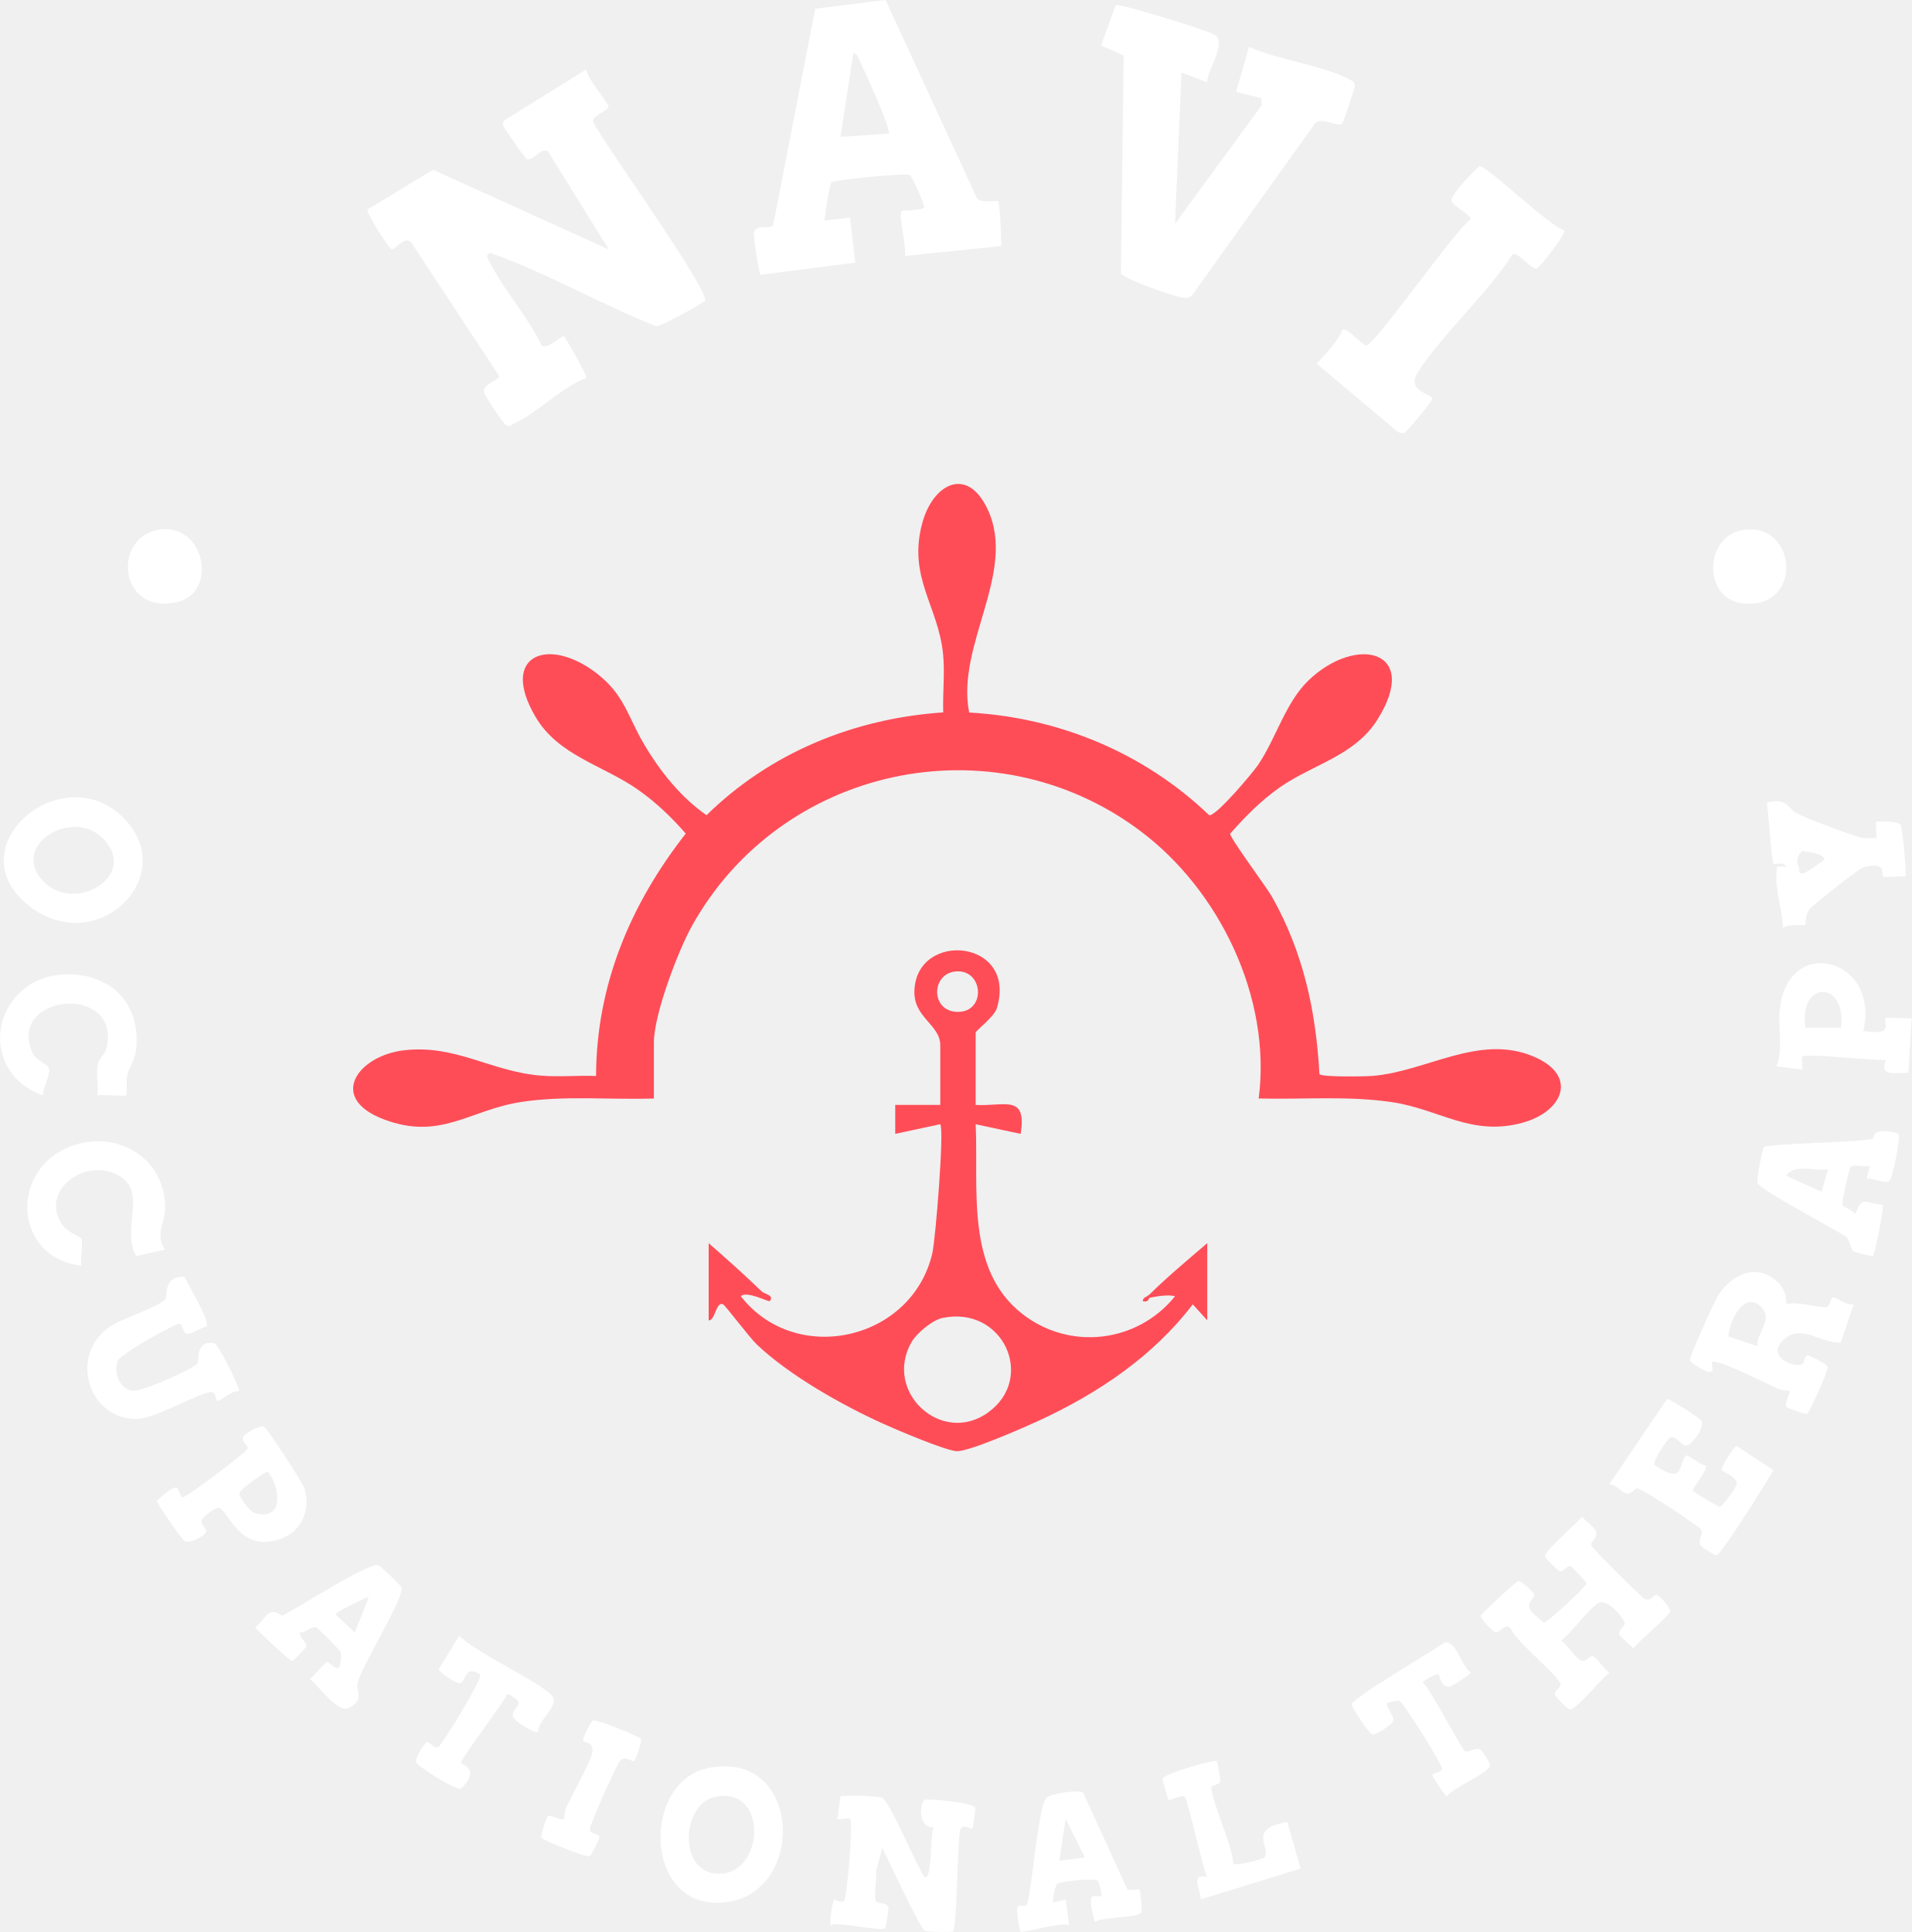
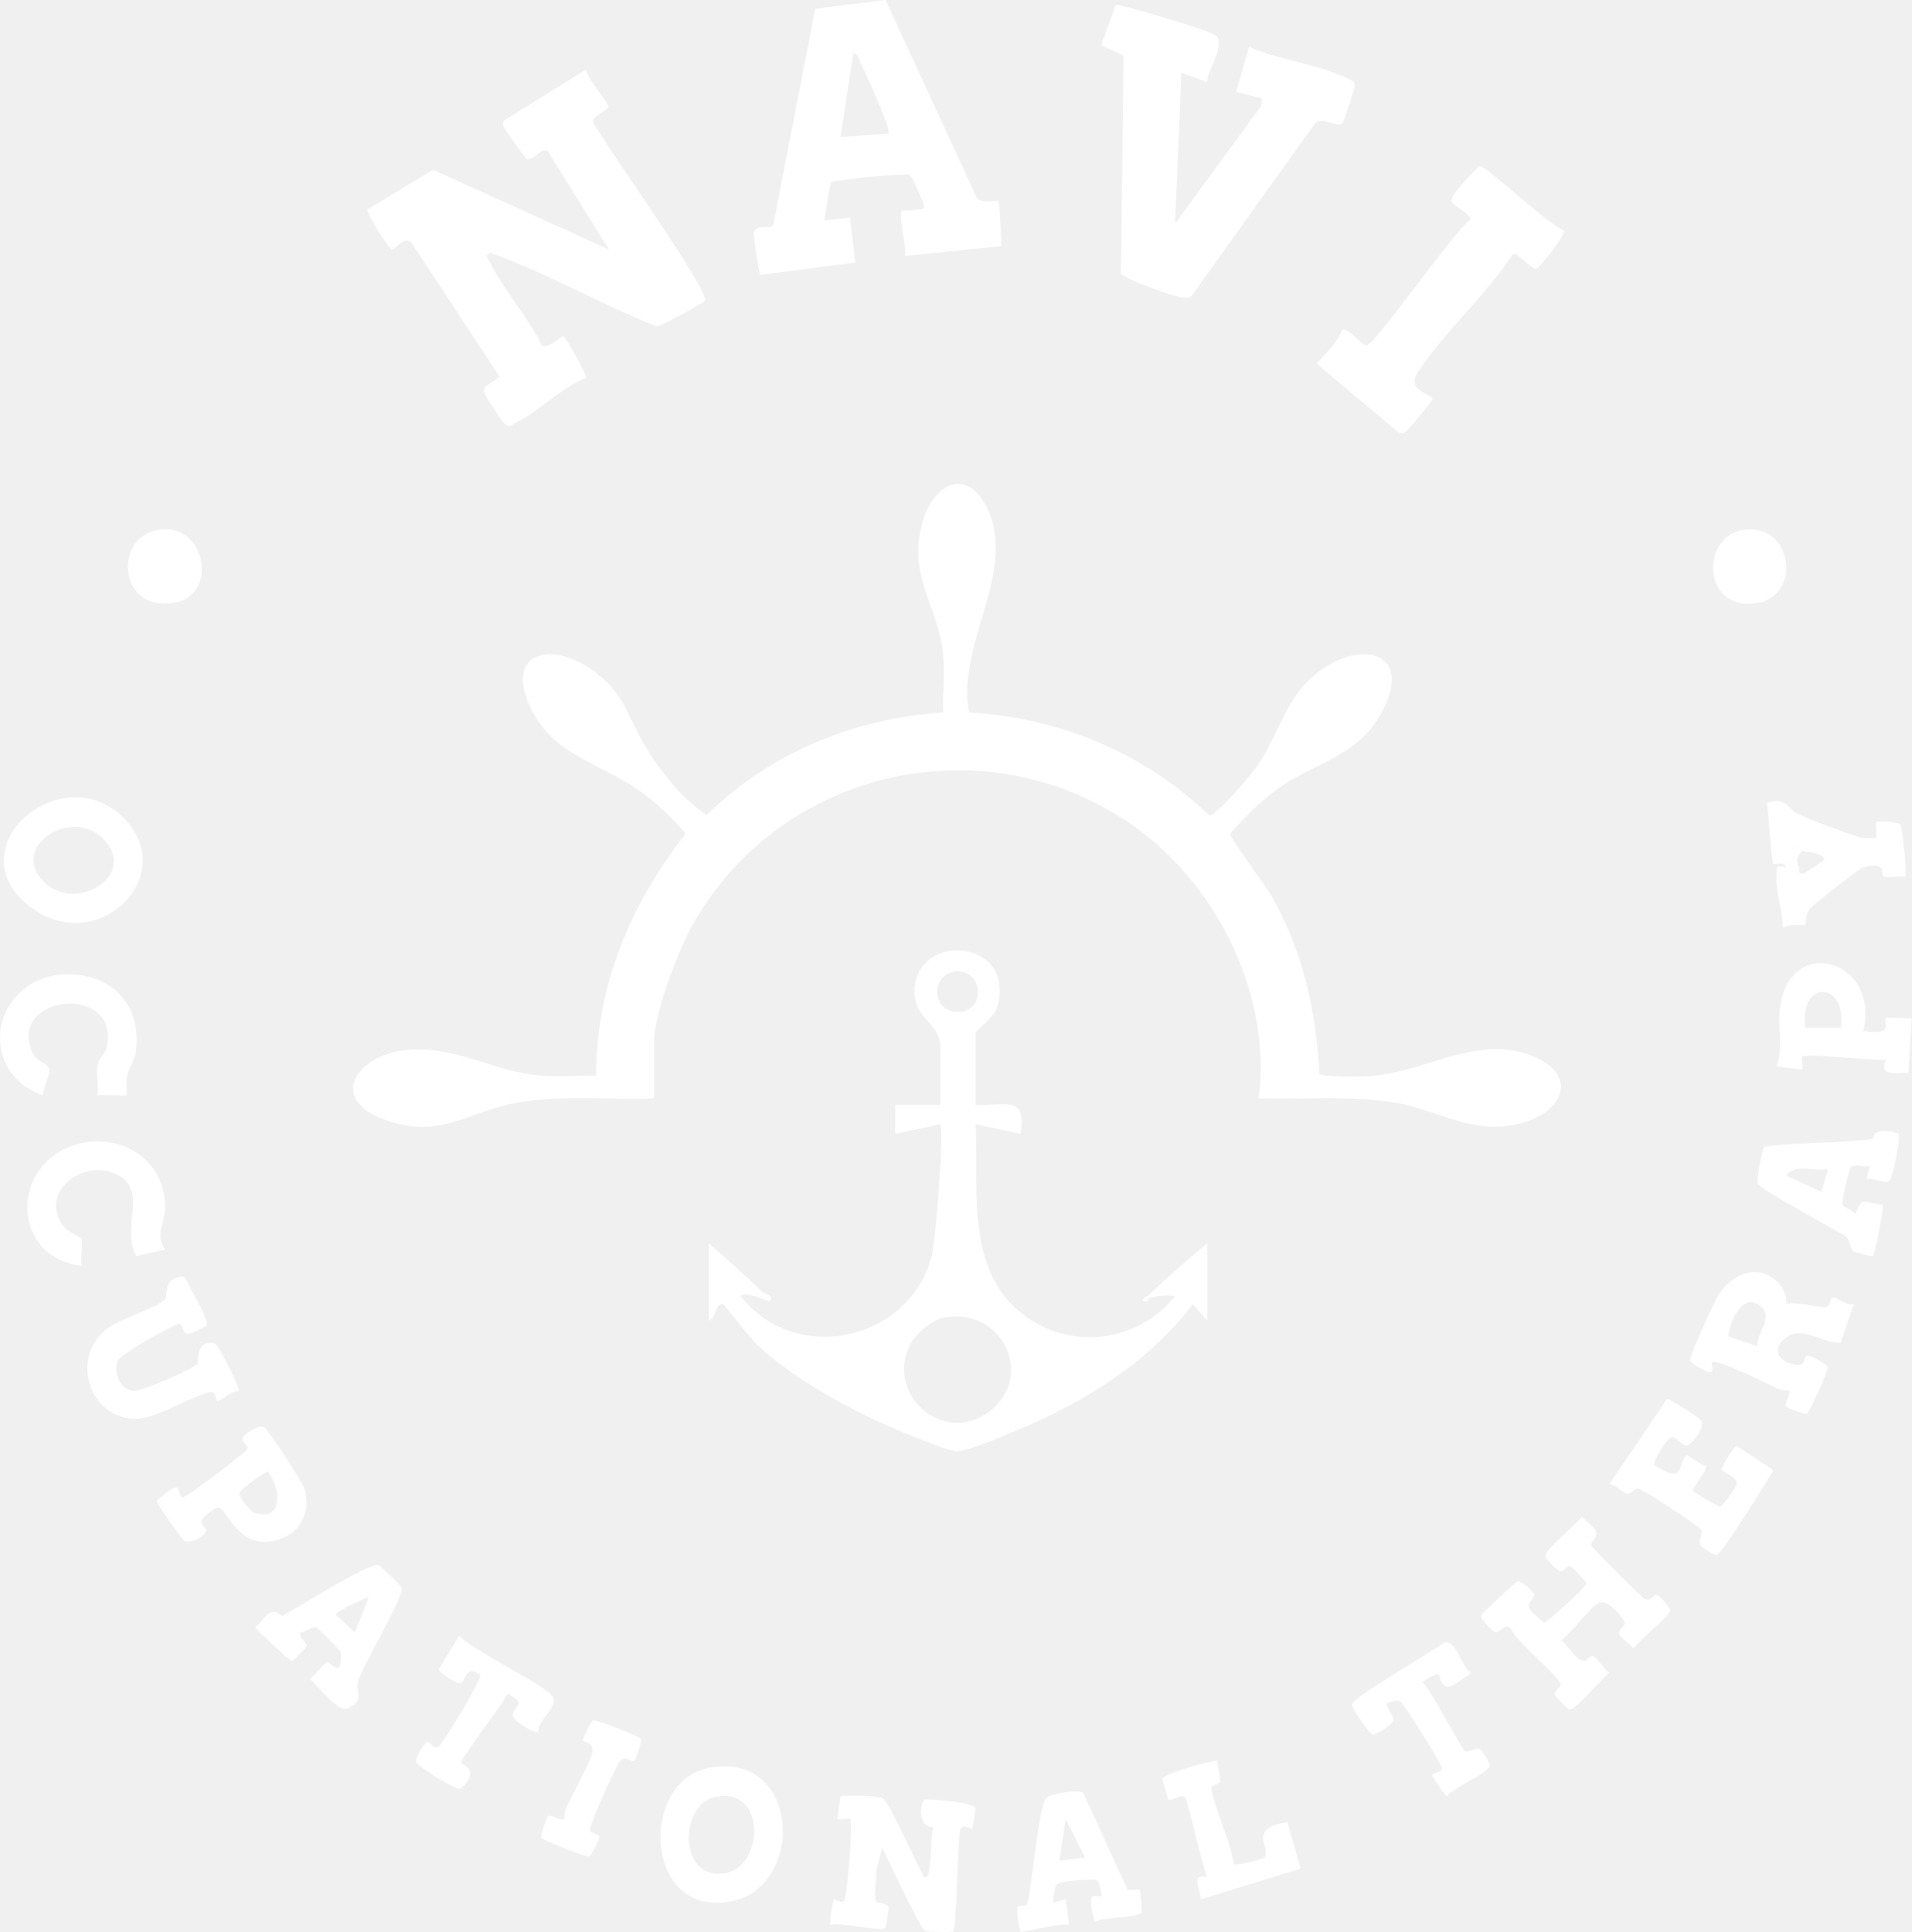
<svg xmlns="http://www.w3.org/2000/svg" fill="#ffffff" id="Camada_2" data-name="Camada 2" viewBox="0 0 285.18 288.23">
  <defs>
-     <style>.cls-7,.cls-10{fill:#ff4d58}</style>
  </defs>
  <g id="Camada_1-2" data-name="Camada 1">
    <g>
      <path class="cls-7" d="M97.56,163.88c-6.5.22-13.44-.48-19.87.53-7.7,1.2-11.98,5.78-20.44,2.58s-3.84-9.54,3.11-10.31c7.64-.85,12.85,3.15,20.22,3.78,2.76.24,5.57-.04,8.34.06.04-13.57,5.14-25.64,13.38-36.16-2.1-2.41-4.39-4.61-7-6.46-5.29-3.76-11.97-5.1-15.42-10.97-5.47-9.31,2.03-12.07,9.26-6.38,4.02,3.16,4.51,6.34,6.89,10.39s5.48,7.97,9.37,10.68c9.51-9.34,22.01-14.44,35.31-15.34-.1-2.9.27-5.9-.03-8.79-.75-7.16-5.3-11.42-3.08-19.51,1.59-5.79,6.68-8.52,9.73-2.01,4.43,9.44-4.75,20.27-2.75,30.33,13.42.74,26.12,6.04,35.81,15.32,1.02.18,6.46-6.29,7.28-7.49,2.69-3.96,4.1-9.33,7.53-12.62,7.14-6.86,16.85-4.55,10.24,5.92-3.37,5.32-9.59,6.61-14.47,10-2.8,1.95-5.2,4.39-7.45,6.94-.11.57,5.4,7.94,6.25,9.44,4.65,8.26,6.55,17.01,7.06,26.43.34.48,6.88.36,7.96.27,8.08-.67,15.88-6.33,24.01-2.88,6.71,2.85,4.35,8.22-1.67,9.87-7.63,2.09-12.38-2.03-19.51-3.08-6.55-.97-13.25-.37-19.85-.54,1.95-14.97-5.82-31.12-17.8-40.02-21.99-16.35-53.49-9.54-66.74,14.27-2.1,3.77-5.68,13.24-5.68,17.35v8.4Z" />
      <path class="cls-3" d="M72.61,38.18c2.14,4.71,5.96,8.7,8.21,13.38,1,.59,2.99-1.6,3.29-1.38.29.21,3.55,5.91,3.34,6.2-3.65,1.37-7.42,5.3-10.75,6.8-.46.21-.55.6-1.22.23-.4-.22-3.25-4.48-3.29-4.92-.12-1.14,1.74-1.54,2.33-2.31l-12.95-19.68c-.97-1.78-2.52.75-3.13.7-.35-.03-3.73-5.24-3.63-5.93l9.79-5.94,26.23,11.89-9.1-14.66c-1.01-.65-2.07,1.44-3.09,1.19-.3-.07-3.56-4.77-3.6-5.08-.09-.62.3-.8.74-1.05l11.68-7.26c0,1.17,3.33,5.05,3.32,5.52,0,.68-2.53,1.34-2.31,2.32,1.66,3.26,17.5,25.3,16.69,26.65-.21.36-6.64,3.91-7.27,3.82-8.29-3.29-16.44-8.03-24.82-10.96-.31.39-.71-.1-.96-.48-.5-.25-.3.07,0,.48.44-.25.63-.02.48.48Z" />
      <path class="cls-3" d="M180.08,12.27l-3.83-1.44-.96,22.55,12.87-17.59.08-1.12-3.84-.97,1.93-6.71c4.16,1.91,11.25,2.8,15.02,4.89.51.28.78.31.74,1.01-.02.3-1.65,5.4-1.89,5.58-.72.52-3.14-1.16-4.07,0l-18.21,25.46c-.36.51-.81.51-1.37.49-1.13-.05-9.06-2.86-9.34-3.67l.42-32.47-3.37-1.5,2.18-6.04c1-.14,13.56,3.75,14.75,4.44,1.95,1.13-1.12,5.28-1.12,7.11Z" />
      <path class="cls-3" d="M233.34,34.36c.35.5-3.69,5.63-4.12,5.72-.76.16-2.93-2.64-3.55-2.16-3.95,6.09-10.21,11.6-14.12,17.56-1.91,2.92,2.1,3.21,2.12,4.05,0,.32-3.82,4.91-4.13,5.01-.54.17-1.02-.04-1.4-.43l-11.73-9.86c1.37-1.49,3.11-3.17,3.84-5.03.71-.49,2.93,2.31,3.59,2.31,1.22,0,13.14-17.11,15.58-18.86-.48-1.09-3.01-2.02-2.89-2.87.14-.99,3.23-4.18,4.17-5.01,1-.17,10.55,9.05,12.64,9.58Z" />
      <path class="cls-3" d="M235.99,226.27c.48.64,1.95,1.56,2.12,2.25.25,1.02-.96,1.5-.71,2.06.23.51,7.45,7.71,7.96,7.96.96.47,1.31-.82,1.91-.55.35.15,1.97,1.87,1.88,2.37-.13.75-4.75,4.5-5.48,5.57-.41-.58-2.04-1.68-2.12-2.21-.09-.59.77-1.05.85-1.47.1-.49-2.61-4.02-4.02-3.05-1.78,1.22-3.66,4.15-5.49,5.55.88.59,2.11,2.54,2.88,2.92.96.47,1.31-.82,1.91-.55s1.68,1.97,2.39,2.43c-1.04.75-5.03,5.64-5.92,5.48-.29-.05-2.14-1.91-2.19-2.19-.09-.59.77-1.05.85-1.47.2-1.02-6.77-6.5-7.35-8.33-.82-1.15-1.6.58-2.35.47-.38-.06-2.29-1.97-2.19-2.53.64-.77,5.18-5,5.55-5.07.5-.09,2.21,1.53,2.37,1.89.25.56-.96,1.04-.71,2.06.15.63,1.63,1.72,2.18,2.22.43.08,6.46-5.47,6.38-5.9-.03-.18-2.17-2.41-2.37-2.5-.56-.24-.99.81-1.62.72-.28-.04-2.14-1.9-2.19-2.19-.16-.89,4.73-4.89,5.48-5.92Z" />
      <path class="cls-3" d="M30.82,197.91c-.92.13-2.16,1.19-3.02,1.05-.47-.08-.58-1.43-1.02-1.47-.54-.06-8.94,4.5-9.27,5.61-.5,1.7.25,4.03,2.18,4.38,1.34.24,8.75-3.08,9.75-4.01.25-.24-.31-3.72,2.56-3.05.6.14,3.89,6.8,3.65,7.12-1.11-.11-2.4,1.27-3.12,1.44-.39.09-.28-.94-.69-1.22-1.02-.7-8.38,3.86-11.38,3.92-7.09.15-10.17-9.08-4.46-13.47,2.07-1.59,7.03-2.86,8.64-4.35.4-.37-.4-3.51,2.86-3.39.56,1.17,3.87,6.64,3.31,7.43Z" />
      <path class="cls-4" d="M246.81,218.54c4.74,3.28,3.44-.44,4.78-1.4.22-.15,2.13,1.5,2.84,1.48.47.67-2.11,3.49-1.89,3.79.14.19,3.79,2.41,4.02,2.37.47-.08,2.37-2.79,2.51-3.3.3-1.13-2.22-1.89-2.24-2.21-.04-.5,1.84-3.47,2.23-3.56l5.51,3.62c-.92,1.58-7.72,12.51-8.47,12.68-.31.07-2.23-1.17-2.39-1.44-.5-.82.45-1.72.06-2.39-.29-.49-8.98-6.25-9.54-6.13-.44.09-.85.82-1.46.78-.78-.05-1.71-1.43-2.71-1.38l8.63-12.73c.27-.13,4.89,2.88,5.07,3.15.68,1.07-1.45,3.92-2.33,3.78-.62-.1-1.52-1.54-2.26-1.17-.52.25-2.68,3.62-2.36,4.07Z" />
      <path class="cls-1" d="M24.62,186.43l-4.3.95c-2.43-4.2,2.15-10.06-3.27-12.33-4.94-2.08-11.12,2.9-7.72,7.71.83,1.18,2.75,1.76,2.83,2.07.25,1.06-.21,2.81-.02,4-10.08-1.17-10.79-14.23-1.7-17.77,6.9-2.69,14.4,1.71,14.19,9.36-.05,2.01-1.53,3.83-.01,6.01Z" />
      <path class="cls-1" d="M17.73,148.22c2.28,2.28,2.97,5.52,2.53,8.66-.19,1.39-1.02,2.37-1.28,3.51-.18.79,0,2.9-.11,3.01-.16.17-3.57-.12-4.32,0,.15-1.44-.24-3.16.02-4.54.19-1,1.1-1.57,1.32-2.52,2.28-9.65-14.89-8.14-11.06.7.55,1.27,2.26,1.64,2.47,2.35.27.93-.91,2.91-.91,4-7.46-2.47-8.64-11.82-2.16-16.32,3.85-2.67,10.18-2.19,13.51,1.13Z" />
      <path class="cls-1" d="M214.63,249.77c-.28-.2-2.42,1.06-2.39,1.19,1.21,1.12,5.78,9.98,6.3,10.27.59.33,1.6-.65,2.32-.22.27.16,1.46,2.03,1.41,2.37-.2,1.17-5.55,3.33-6.44,4.61-.19,0-2.08-2.84-2.15-3.12-.1-.39,1.29-.36,1.44-.97.14-.58-5.74-9.78-6.25-10.09-.41-.25-1.85.2-1.91.28-.36.48,1.03,1.86.9,2.57-.12.64-2.6,2.15-3.07,2.11-.51-.04-3.03-3.82-3.13-4.46-.14-.93,12.19-8.01,13.8-9.26,1.77-.46,2.5,3.54,3.96,4.49,0,.19-2.76,2.05-3.19,2.09-1.3.13-1.49-1.77-1.61-1.85Z" />
      <path class="cls-1" d="M80.28,258.4c-.39.29-3.87-1.64-3.78-2.55.14-1.5,2.29-1.56-.77-3.18-.69,1.48-6.98,9.68-6.95,10.3.02.3,3.06.9,0,3.86-.63.41-6.53-3.35-6.7-3.93-.2-.68,1.3-2.99,1.64-3.02.38-.04,1.05,1.1,1.69.72.54-.32,6.64-10.18,6.21-10.79-2.41-1.59-1.98,1.19-3.09,1.29-.45.04-2.94-1.47-3.06-2.11l3.05-4.96c2.1,2.37,12.76,7.25,13.94,9.1.92,1.44-2.28,3.54-2.19,5.28Z" />
      <path class="cls-1" d="M23.55,79.05c6.97-1.31,9.21,9.5,2.65,10.83-8.43,1.72-9.45-9.55-2.65-10.83Z" />
      <path class="cls-1" d="M260.11,79.05c8.06-1.17,8.96,11.96-.14,10.96-5.98-.66-5.82-10.09.14-10.96Z" />
      <path class="cls-10" d="M171.45,193.63c-.06.01-.11.75-.96.48-.03-.57.68-.68.96-.95v.48Z" />
      <path class="cls-6" d="M73.09,37.7l-.48.48c-.04-.08-.39-.12-.48-.48-.29-.16-.29-.32,0-.48.62-.2.84.44.96.48Z" />
      <path class="cls-7" d="M171.45,193.15c-.27.18-.28.34,0,.48.96-.23,2.89-.54,3.84-.24-5.62,6.96-15.71,8.15-22.78,2.63-8.53-6.65-6.51-18.71-6.96-28.3l6.71,1.44c.97-6-2.43-4.07-6.71-4.32v-10.8c0-.25,2.77-2.37,3.14-3.57,3.21-10.36-11.98-11.74-12.28-2.65-.13,4.05,3.86,5.01,3.86,8.14v8.88h-6.72v4.32s6.71-1.44,6.71-1.44c.64.72-.7,17.17-1.17,19.22-2.99,13.01-20.32,17-28.57,6.45.79-.9,4.17.89,4.31.72.75-.88-.8-1.06-1.18-1.43-2.58-2.48-5.23-4.87-7.93-7.21v11.52c.99.04,1.09-2.9,2.15-2.4.35.17,3.95,4.97,5.04,6,4.87,4.62,12.74,9.06,18.88,11.83,1.9.86,9.5,4.11,11.03,4.08,1.96-.03,9.93-3.53,12.17-4.56,8.82-4.08,17-9.56,22.95-17.35l2.16,2.39v-11.52c-2.91,2.5-5.9,4.98-8.64,7.68ZM142.9,144.91c3.83-.01,4.15,6.05,0,6.05-4.21,0-4.04-6.03,0-6.05ZM147.47,210.68c-7,5.11-15.78-3.09-11.46-10.5.77-1.31,3.1-3.25,4.6-3.56,9.01-1.87,13.91,8.91,6.86,14.05Z" />
      <path class="cls-5" d="M72.13,37.22c.03.15-.04.33,0,.48-.62.03-.74-.91-.24-.96l.24.48Z" />
      <path class="cls-3" d="M148.9,30.02c-.22-.22-2.93.53-3.31-.77L132.11,0l-10.49,1.3-6.27,32.26c-.42.75-2.44-.25-2.87,1.09-.13.39.71,6.18.98,6.35l14.14-1.83-.8-6.71-3.79.44c.03-.83.78-5.52,1.01-5.7.46-.37,11.29-1.46,11.73-1.07.41.36,2.29,4.63,2.13,4.85-.66.46-3.23.37-3.35.49-.56.54.76,5.54.47,6.71l14.37-1.47c.02-.87-.21-6.46-.45-6.69ZM132.58,19.94l-7.2.48,1.92-12.47c.72.05.73.75.96,1.19.64,1.23,4.8,10.33,4.31,10.8Z" />
      <path class="cls-3" d="M18.7,122.31c-9.24-9.93-26.02,4.42-13.9,13.18,9.83,7.11,21.86-4.63,13.9-13.18ZM6.55,131.58c-5.32-5.34,4.28-11.34,8.97-6.33,5.08,5.44-4.3,11.01-8.97,6.33Z" />
      <path class="cls-3" d="M137.91,268.53c-.79.67-.92,4.28,1.42,4.05-.67.7-.17,8.31-1.46,7.41-1.18-1.78-5.06-11.04-6.24-11.76-.55-.34-6-.43-6.22-.21-.12.12-.35,2.76-.51,3.33.46.1,1.78-.14,1.93,0,.45.42-.44,11.92-.95,12.27-.51.35-1.34-.31-1.43-.26-.28.19-.74,3.59-.51,3.82,1.39-.51,7.5,1.06,8.13.45.11-.11.52-2.89.48-3.04-.25-.89-1.77-.5-1.92-1.06-.27-.98.22-3.07.04-4.26l.95-3.6c.83,1.67,5.6,11.94,6.34,12.37.33.19,4.07.25,4.22.1.56-.59.66-13.06,1.03-15.04.35-1.22,1.69-.13,1.85-.3.1-.11.49-2.92.45-3.07-.23-.84-7.29-1.46-7.59-1.21Z" />
      <path class="cls-3" d="M105.58,263.79c-9.96,2.08-9.62,21.5,2.72,20,12.09-1.47,11.33-22.94-2.72-20ZM107.83,279.51c-6.79.67-6.3-10.25-1.3-11.4,7.94-1.83,7.56,10.79,1.3,11.4Z" />
      <path class="cls-1" d="M168.17,281.85l-6.56-14.35c-.52-.58-4.9.06-5.52.73-1.21,1.32-2.1,13.22-2.84,15.79-.19.63-1.38,0-1.49.55-.12.56.28,3.41.52,3.59.29.22,6.02-1.43,7.2-.96l-.49-3.84-1.91.48c.05-.68.21-2.63.82-2.88.81-.34,5.23-.77,5.82-.4.27.17.71,2.17.55,2.33-.15.15-1.36-.3-1.47.25-.23,1.15.29,2.47.51,3.59,1.25-.81,6.33-.55,6.99-1.43.1-.13-.17-3.25-.29-3.37-.19-.18-1.39.21-1.84-.07ZM158.02,277.59l.96-6.23,2.87,5.75-3.83.48Z" />
      <path class="cls-1" d="M192.08,271.84c-6.08.92-2.46,3.76-3.41,5.22-.21.32-4.24,1.37-4.71.98.19-1.97-3.75-10.64-3.18-11.49.21-.31,1.15-.3,1.26-.79.05-.25-.41-2.93-.52-3.03-.33-.29-8.02,1.94-8.09,2.63-.02.16.78,3.02.9,3.13.21.2,2.05-.78,2.39-.48.47.42,2.63,10.5,3.36,11.99-2.57-.46-1.02,1.59-.96,3.36l14.9-4.59-1.96-6.92Z" />
      <path class="cls-2" d="M88.43,256.69c-.31.2-1.46,2.49-1.46,2.89,0,.5,1.64.11,1.4,1.84-.17,1.23-3.12,6.55-3.87,8.18-.27.58-.31,1.71-.38,1.77-.34.31-2.1-.67-2.37-.47-.14.1-1.21,2.96-.96,3.31.23.32,6.74,2.99,7.17,2.71.31-.2,1.46-2.49,1.46-2.89,0-.42-1.29-.41-1.44-1.02-.13-.55,3.95-9.68,4.53-10.31.81-.88,1.8.23,2.12.01.14-.1,1.21-2.97.96-3.32-.23-.32-6.74-2.99-7.17-2.71Z" />
      <path class="cls-1" d="M53.37,250.98c.65-2.55,7.05-12.77,6.52-14.19-.1-.26-3.14-3.2-3.45-3.28-1.56-.4-12.18,6.52-14.38,7.55-2-1.61-2.44.5-3.99,1.74.65.74,5.13,5.01,5.51,5.02.15,0,2.08-1.97,2.12-2.2.11-.65-1.12-1.24-.92-2.09.78.1,1.78-1.02,2.41-.74.23.1,3.51,3.4,3.61,3.64.26.59-.07,2.24-.26,2.38-.49.35-1.41-.84-1.68-.85-.42,0-2.06,2.12-2.63,2.53,1.21.92,4.18,5.12,5.74,4.34,2.55-1.28,1.04-2.42,1.41-3.85ZM52.93,243.53l-2.86-2.64c0-.48,4.04-2.26,4.79-2.64.53-.27,1.08-.88,0,.48l-1.93,4.8Z" />
      <path class="cls-1" d="M42.04,229.51c3.12-1.19,4.29-4.4,3.37-7.49-.23-.78-5.5-8.86-5.98-9.13-.62-.36-2.78.89-3.08,1.37-.57.93.85,1.32.54,1.93-.27.54-9.03,7.21-9.63,7.18-.47-.02-.54-1.45-.97-1.45-.81.01-2.19,1.43-2.9,1.93-.16.33,3.79,5.82,4.11,6.02.79.51,2.83-.65,3.16-1.21.37-.64-.87-1.18-.54-1.94.18-.42,1.99-1.82,2.43-1.79,1.49.11,3.07,7.04,9.49,4.58ZM37.91,225.69c-.65-.2-2.31-2.45-2.21-2.97.08-.49,4.06-3.33,4.27-3.18,1.93,2.5,2.4,7.55-2.06,6.15Z" />
      <path class="cls-8" d="M54.85,238.25v.48c1.08-1.36.53-.75,0-.48Z" />
      <path class="cls-3" d="M273.45,193.6c-.42,0-.37,1.26-1.01,1.42-.64.16-4.65-.94-5.95-.46.02-1.14-.33-2.34-1.15-3.16-3.1-3.11-7.01-1.35-9.04,1.9-.59.94-4.31,9.13-4.19,9.64.09.4,2.19,1.59,2.63,1.7,1.27.32.43-1.17.69-1.42.63-.6,8.41,3.33,9.74,3.94.57.26,1.71.32,1.77.38.23.24-.8,1.88-.45,2.35.09.13,2.69,1.1,3.05,1.04.38-.06,3.22-6.58,3.13-6.95-.12-.5-2.56-1.76-3.06-1.76-.4,0-.38,1.01-.73,1.25-1.07.75-5.9-1.14-2.46-3.89,2.38-1.9,5.47.83,8.17.74l1.95-5.74c-1.09.26-2.33-.99-3.09-1ZM262.14,200.83l-4.3-1.46c.14-2.21,2.22-6.75,4.76-4.52,2.07,1.82-.47,3.82-.46,5.98Z" />
      <path class="cls-1" d="M279.43,169.87c-1.95.57-15.66.73-16.28,1.26-.21.18-1.15,4.76-.95,5.39.3.91,11.22,6.73,12.89,7.77.92.41.86,2.01,1.44,2.4.12.08,2.78.82,2.88.71.27-.28,1.71-7.39,1.43-7.67-2.73-.16-2.96-1.52-4.06,1.42-.36-.62-1.68-.99-1.93-1.41-.15-.25,1.03-5.56,1.28-5.71.51-.32,2.07.07,2.81-.06l-.48,1.91c.96-.24,2.65.83,3.39.29.52-.38,1.71-6.57,1.38-6.96-.31-.36-3.89-1.13-3.79.67ZM271.73,177.8l-5.27-2.4c1.14-1.84,4.34-.63,6.24-.95l-.97,3.35Z" />
      <path class="cls-4" d="M265.98,128.86c1.65-.92,2.29.15,1.92-2.4.74-.24.9.46.96.48,1.11.3,2.5.11,3.35,1.2,0,.19-2.78,2.05-3.14,2.14-1.02.25-.6-.88-.69-.95-.21-.15-1.44.13-1.92,0-1.61-.05-1.37-.32-1.45,1.19-.15,2.51.91,5.39.98,7.93.73-.7,3.15-.32,3.33-.5.09-.09-.09-1.42.7-2.42.39-.49,7.34-5.95,7.82-6.09,3.78-1.09,2.76.99,3.05,1.28.29.29,2.61-.08,3.33.06.27-.27-.41-7.29-.69-7.71-.41-.61-3.5-.58-3.63-.45-.15.15.11,1.87,0,2.4-.7,0-1.42.07-2.13-.03-1.2-.19-8.52-3-9.74-3.66-1.32-.71-1.44-2.44-4.45-1.59.24,1.24.68,8.76.97,9.11.13.16,1.08-.1,1.43,0Z" />
      <path class="cls-1" d="M281.33,151.88c-.53.57,1.52,2.69-3.36,1.93,2.57-10.88-11.33-14.56-12.47-3.12-.27,2.75.55,5.8-.48,8.39l3.84.49c.1-.46-.14-1.78,0-1.93.53-.57,10.75.64,12.48.49-1.08,2.58,1.53,1.87,3.36,1.92l.48-8.16c-.7.11-3.7-.16-3.84,0ZM274.62,153.33h-5.28c-1.08-7.14,6.22-7.13,5.28,0Z" />
      <path class="cls-9" d="M268.38,129.34c-.55-.77-.19-1.8.48-2.4-.06-.01-.22-.72-.96-.48.37,2.54-.28,1.48-1.92,2.4.4.13.45.47.48.48.48.13,1.71-.15,1.92,0Z" />
    </g>
  </g>
</svg>
